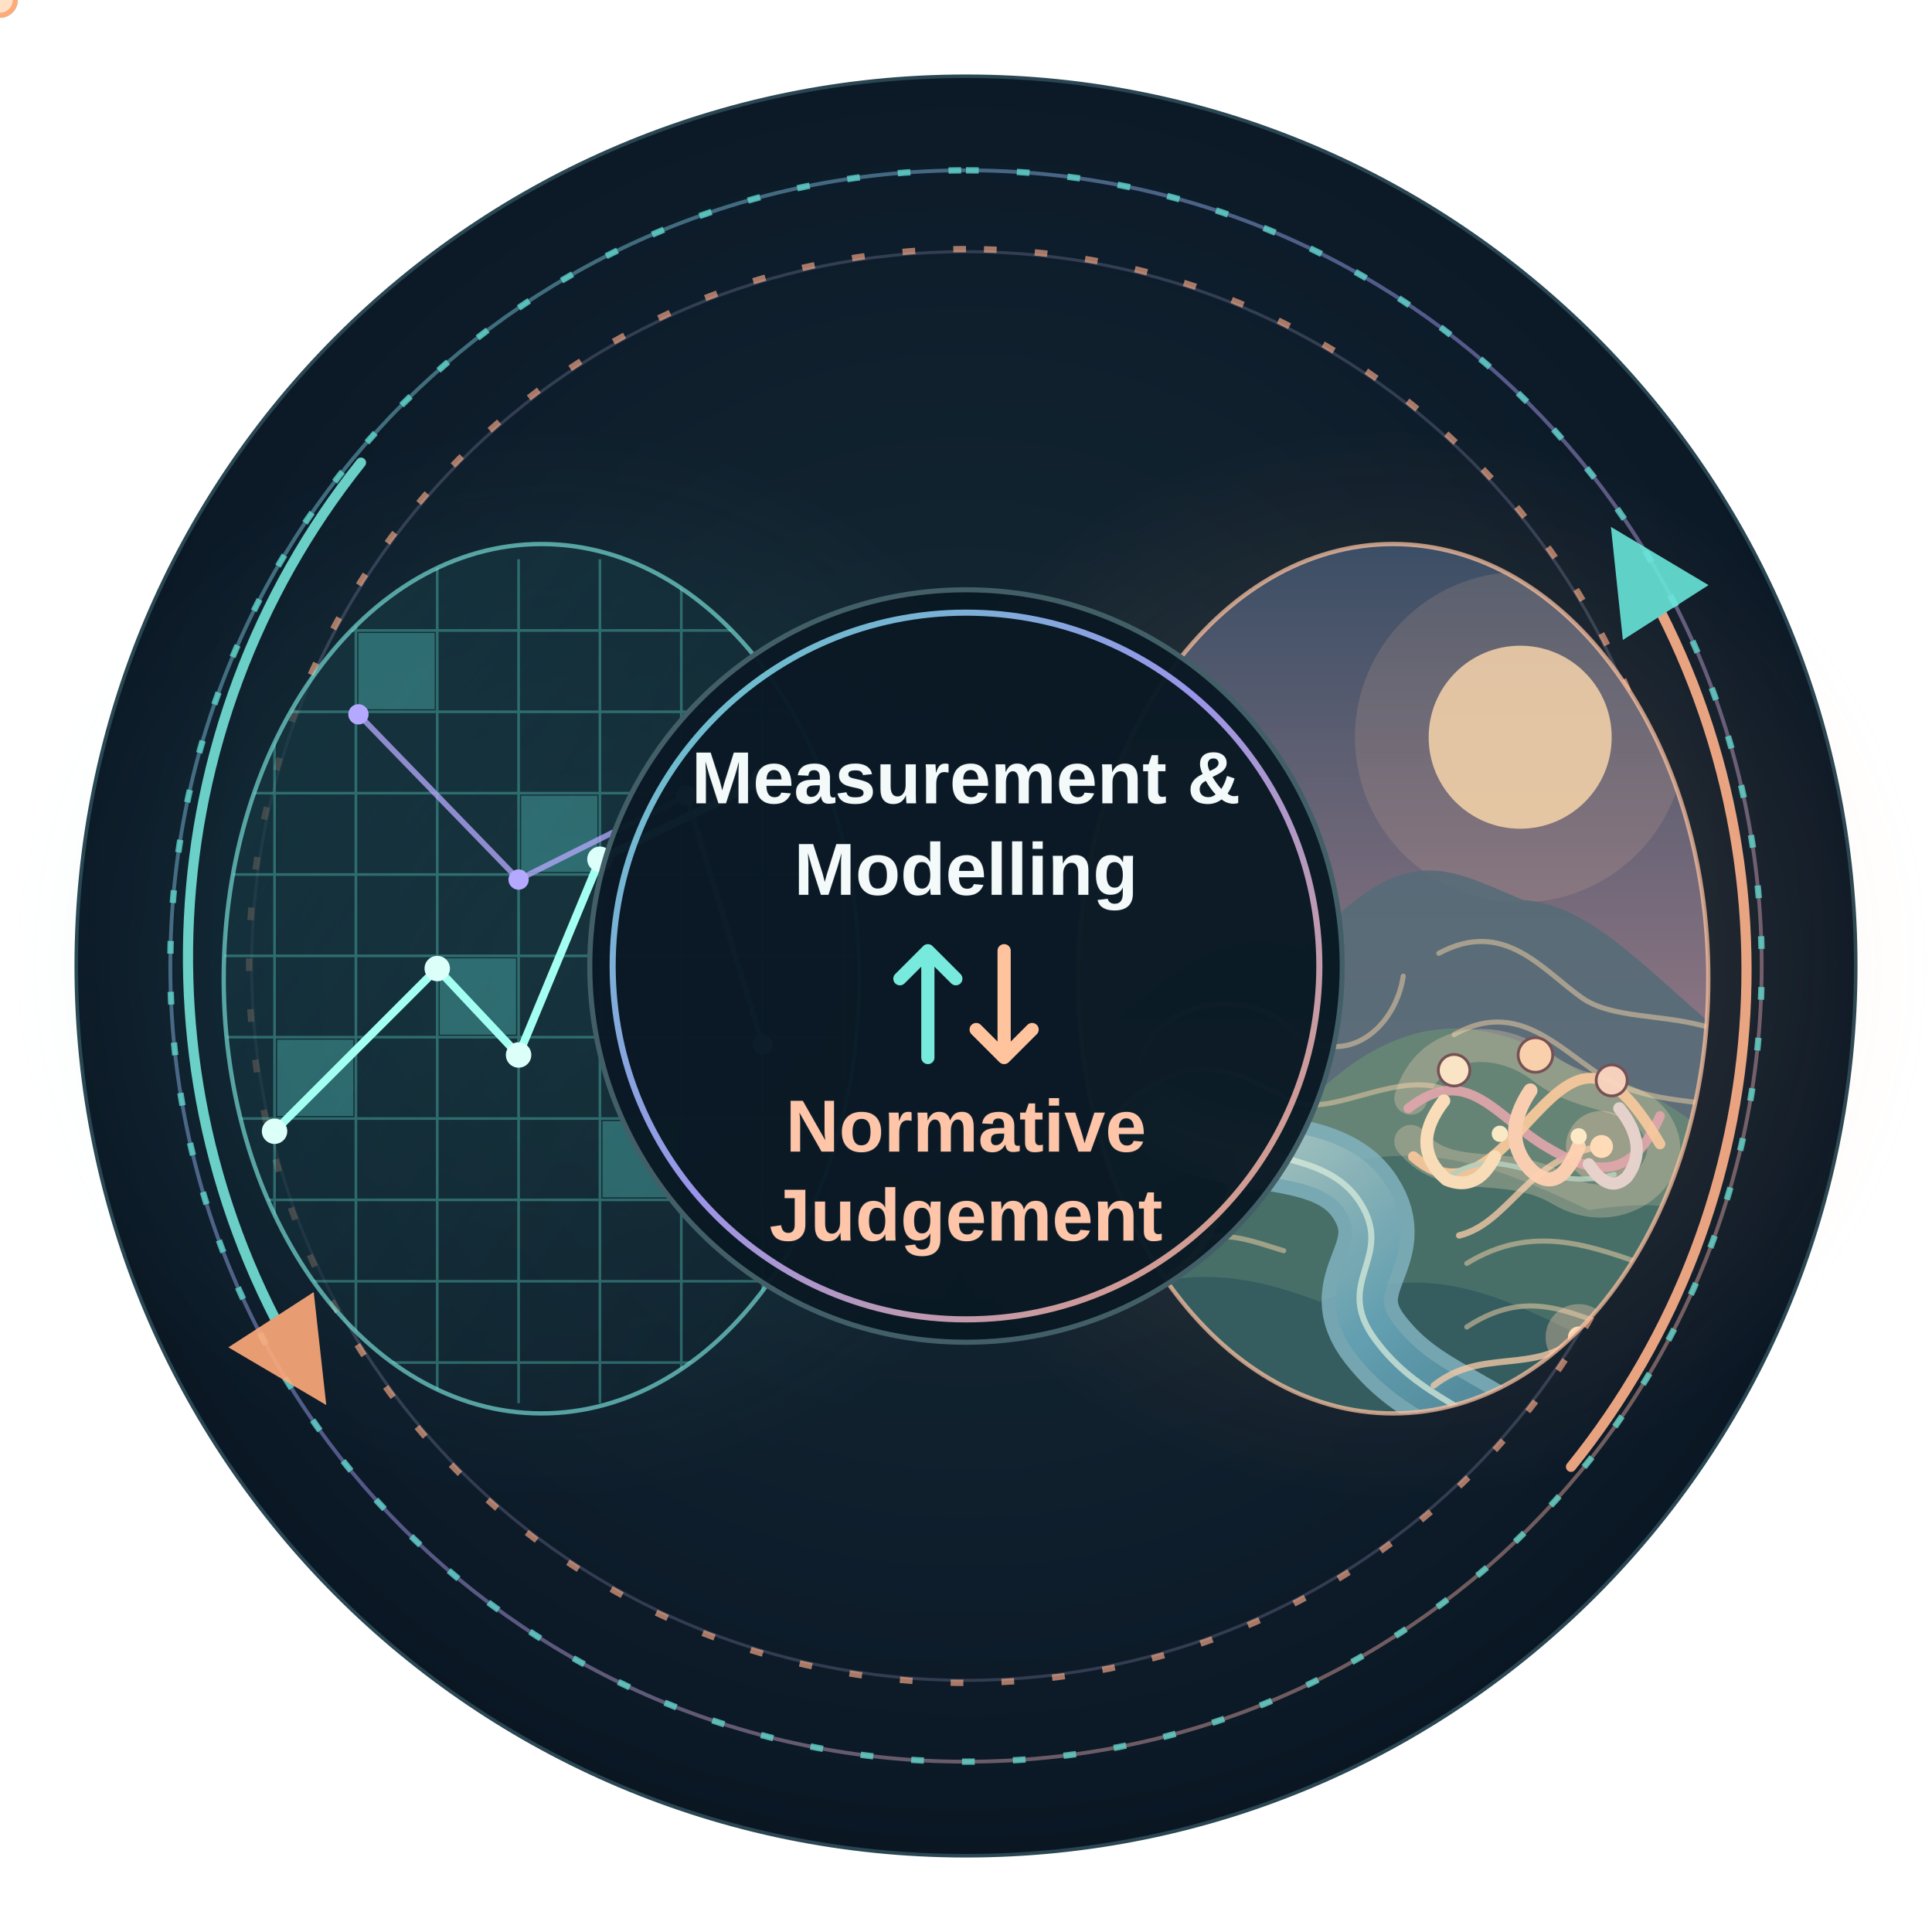
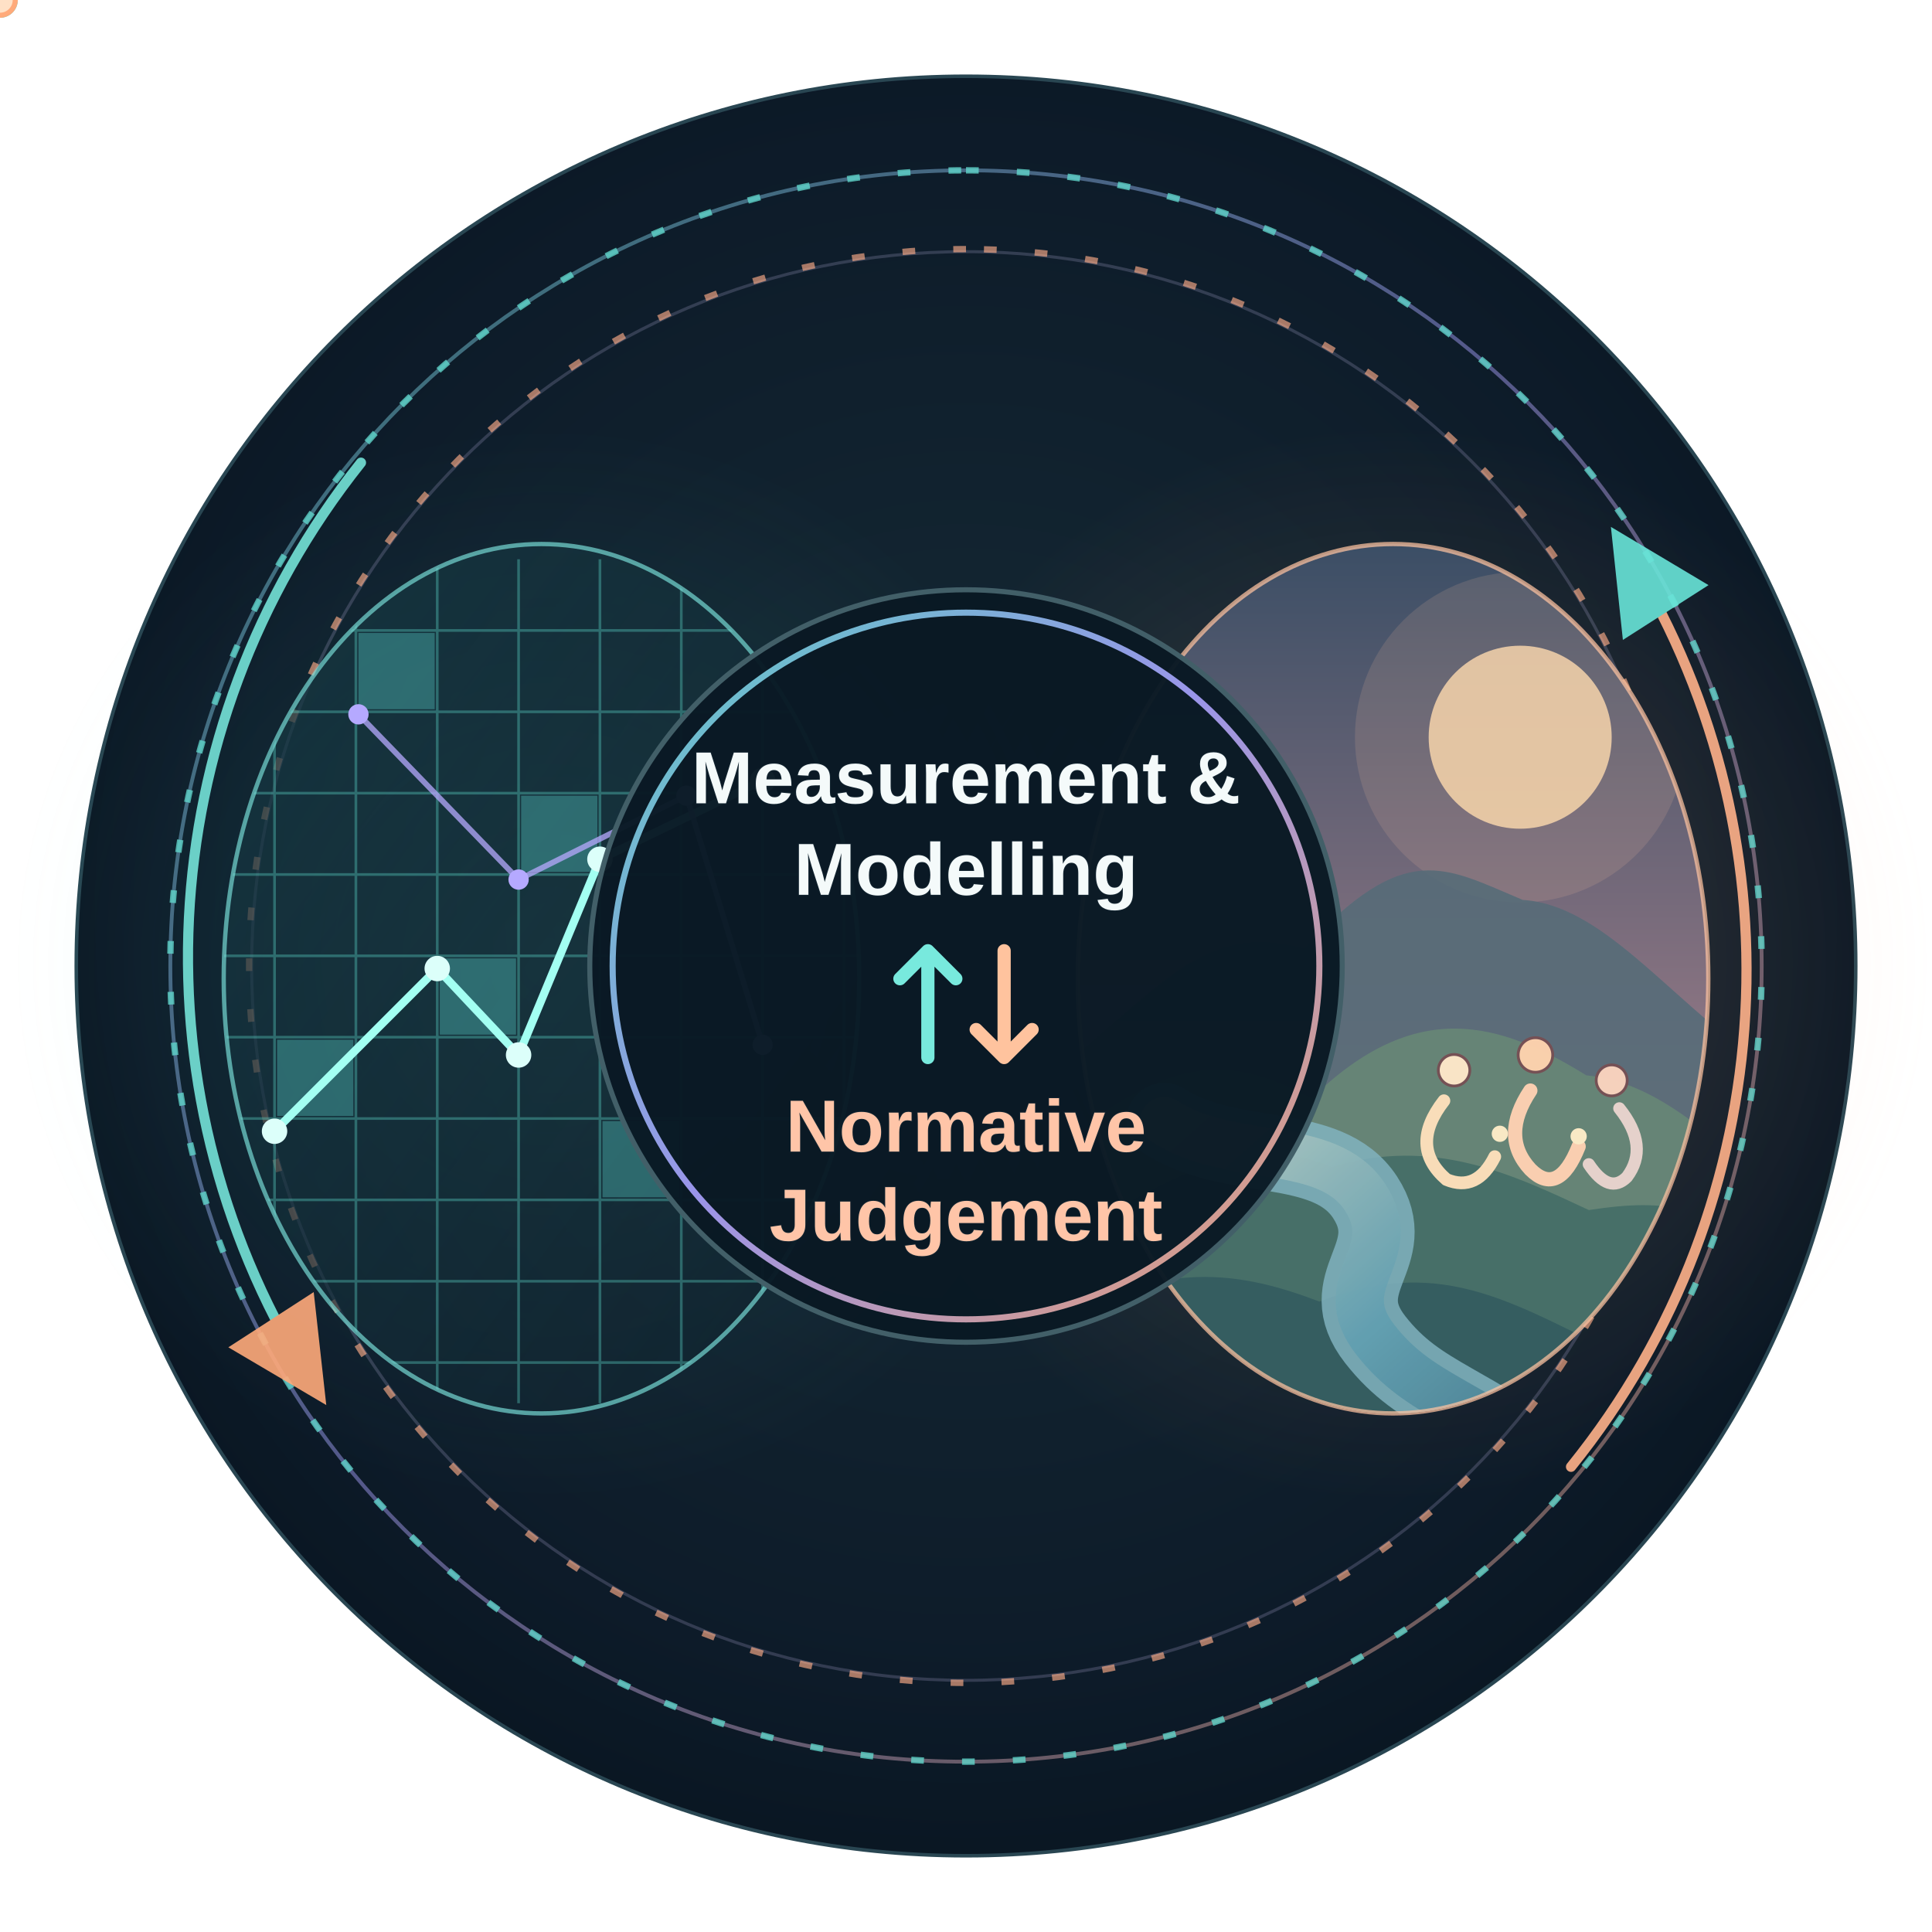
<svg xmlns="http://www.w3.org/2000/svg" viewBox="0 0 760 760" role="img" aria-labelledby="svg-title svg-description">
  <defs>
    <radialGradient id="ground" cx="50%" cy="47%" r="64%">
      <stop stop-color="#162b36" />
      <stop offset=".67" stop-color="#0d1b29" />
      <stop offset="1" stop-color="#06111b" />
    </radialGradient>
    <radialGradient id="teal-glow">
      <stop stop-color="#52ddcc" stop-opacity=".14" />
      <stop offset="1" stop-color="#52ddcc" stop-opacity="0" />
    </radialGradient>
    <radialGradient id="warm-glow">
      <stop stop-color="#ffad79" stop-opacity=".19" />
      <stop offset="1" stop-color="#ffad79" stop-opacity="0" />
    </radialGradient>
    <linearGradient id="ring-colors" x1="0" x2="1" y1="0" y2="1">
      <stop stop-color="#64e1d3" />
      <stop offset=".47" stop-color="#aaa2ff" />
      <stop offset="1" stop-color="#ffad79" />
    </linearGradient>
    <linearGradient id="sky" x1="0" y1="0" x2="0" y2="1">
      <stop stop-color="#354b63" />
      <stop offset=".65" stop-color="#9b7c88" />
      <stop offset="1" stop-color="#efad79" />
    </linearGradient>
    <linearGradient id="river" x1="0" y1="0" x2="1" y2="1">
      <stop stop-color="#c0d0c3" />
      <stop offset=".55" stop-color="#609eb0" />
      <stop offset="1" stop-color="#3f7183" />
    </linearGradient>
    <linearGradient id="grid-fill" x1="0" y1="0" x2="1" y2="1">
      <stop stop-color="#173b45" stop-opacity=".75" />
      <stop offset="1" stop-color="#10202c" stop-opacity=".55" />
    </linearGradient>
    <clipPath id="land-window">
      <ellipse cx="548" cy="385" rx="124" ry="171" />
    </clipPath>
    <clipPath id="grid-window">
      <ellipse cx="213" cy="385" rx="125" ry="171" />
    </clipPath>
    <marker id="arrow-to-world" markerWidth="10" markerHeight="10" refX="8" refY="5" orient="auto">
      <path d="M0 0L10 5L0 10Z" fill="#ffaa7a" />
    </marker>
    <marker id="arrow-to-data" markerWidth="10" markerHeight="10" refX="8" refY="5" orient="auto">
      <path d="M0 0L10 5L0 10Z" fill="#68e4d8" />
    </marker>
    <path id="cw-path" d="M380 67 A313 313 0 1 1 380 693 A313 313 0 1 1 380 67" />
    <path id="ccw-path" d="M380 98 A282 282 0 1 0 380 662 A282 282 0 1 0 380 98" />
  </defs>
  <style>
  .diagram-font {font-family:"Nunito Sans","Trebuchet MS",Arial,sans-serif}
  .label {font-family:"Nunito Sans","Trebuchet MS",Arial,sans-serif;fill:#eff8f8;font-weight:750;font-size:18px;letter-spacing:.2px}
  .mini {font-family:"Nunito Sans","Trebuchet MS",Arial,sans-serif;fill:#cadce0;font-weight:700;font-size:17px;letter-spacing:.1px}
  .orbit-cw {fill:none;stroke:#62dace;stroke-width:2.5;stroke-dasharray:5 15;stroke-opacity:.76;animation:move-cw 11s linear infinite}
  .orbit-ccw {fill:none;stroke:#ffae88;stroke-width:2.5;stroke-dasharray:5 15;stroke-opacity:.64;animation:move-ccw 11s linear infinite}
  .center-label {font-family:"Nunito Sans","Trebuchet MS",Arial,sans-serif;fill:#f4fafa;font-weight:750;font-size:29px;text-anchor:middle;paint-order:stroke;stroke:#122430;stroke-width:.6px}
  .center-norm {fill:#ffc5a8}
  .center-arrow {font-family:"Trebuchet MS",Arial,sans-serif;fill:#b7eee7;font-weight:700;font-size:36px;text-anchor:middle}
  @keyframes move-cw {to {stroke-dashoffset:-240}}
  @keyframes move-ccw {to {stroke-dashoffset:240}}
  @keyframes brighten {0%,100%{opacity:.8}50%{opacity:1}}
  .glow-cycle {animation:brighten 6s ease-in-out infinite}
  @media (prefers-reduced-motion:reduce){.orbit-cw,.orbit-ccw,.glow-cycle{animation:none}animateMotion{display:none}}
</style>
  <circle cx="380" cy="380" r="350" fill="url(#ground)" stroke="#294652" stroke-width="1.4" />
  <circle cx="216" cy="379" r="213" fill="url(#teal-glow)" />
  <circle cx="548" cy="379" r="213" fill="url(#warm-glow)" />
  <circle cx="380" cy="380" r="313" fill="none" stroke="url(#ring-colors)" stroke-width="1.5" opacity=".46" />
  <circle cx="380" cy="380" r="281" fill="none" stroke="#a39ec8" stroke-width="1.2" opacity=".25" />
  <use href="#cw-path" class="orbit-cw" />
  <use href="#ccw-path" class="orbit-ccw" />
  <path d="M142 182 A312 312 0 0 0 124 546" fill="none" stroke="#74e2d7" stroke-width="4" opacity=".9" marker-end="url(#arrow-to-world)" stroke-linecap="round" />
  <path d="M618 577 A311 311 0 0 0 638 214" fill="none" stroke="#ffb18a" stroke-width="4" opacity=".9" marker-end="url(#arrow-to-data)" stroke-linecap="round" />
  <circle r="6" fill="#c8fff5" stroke="#50d9cf" stroke-width="2">
    <animateMotion dur="16s" repeatCount="indefinite">
      <mpath href="#cw-path" />
    </animateMotion>
  </circle>
  <circle r="6" fill="#ffe1c6" stroke="#ffaa7a" stroke-width="2">
    <animateMotion dur="17s" repeatCount="indefinite">
      <mpath href="#ccw-path" />
    </animateMotion>
  </circle>
  <g clip-path="url(#grid-window)">
    <rect x="78" y="205" width="269" height="355" fill="url(#grid-fill)" />
    <path d="M108 220V552 M140 220V552 M172 220V552 M204 220V552 M236 220V552 M268 220V552 M300 220V552 M332 220V552 M81 248H347 M81 280H347 M81 312H347 M81 344H347 M81 376H347 M81 408H347 M81 440H347 M81 472H347 M81 504H347 M81 536H347" stroke="#5edacb" stroke-width="1.05" stroke-opacity=".36" />
    <g fill="#5fe0d6" opacity=".34">
      <rect x="141" y="249" width="30" height="30" />
      <rect x="205" y="313" width="30" height="30" />
      <rect x="173" y="377" width="30" height="30" />
      <rect x="237" y="441" width="30" height="30" />
      <rect x="109" y="409" width="30" height="30" />
    </g>
    <path d="M108 445L172 381L204 415L236 338L300 307" stroke="#a3fff2" stroke-width="3.2" stroke-linejoin="round" fill="none" />
    <path d="M141 281L204 346L270 313L300 411" stroke="#b6a9ff" stroke-opacity=".75" stroke-width="2.2" fill="none" />
    <g fill="#dcfffa">
      <circle cx="108" cy="445" r="5" />
      <circle cx="172" cy="381" r="5" />
      <circle cx="204" cy="415" r="5" />
      <circle cx="236" cy="338" r="5" />
      <circle cx="300" cy="307" r="5" />
    </g>
    <g fill="#b5a9ff">
      <circle cx="141" cy="281" r="4" />
      <circle cx="204" cy="346" r="4" />
      <circle cx="270" cy="313" r="4" />
      <circle cx="300" cy="411" r="4" />
    </g>
  </g>
  <ellipse cx="213" cy="385" rx="125" ry="171" fill="none" stroke="#78ded7" stroke-width="1.7" opacity=".68" />
  <g clip-path="url(#land-window)">
    <rect x="420" y="199" width="260" height="376" fill="url(#sky)" />
    <circle cx="598" cy="290" r="36" fill="#ffdeb0" opacity=".80" />
    <circle cx="598" cy="290" r="65" fill="#ffc5a2" opacity=".14" />
    <path d="M410 426 C458 388 473 362 513 373 C553 330 568 341 599 354 C630 356 655 391 690 416 L690 572 L410 572Z" fill="#566b78" opacity=".9" />
    <path d="M406 459 C456 417 479 412 516 432 C557 392 590 402 624 423 C654 426 673 449 699 466 L699 573 L406 573Z" fill="#668476" />
    <path d="M403 496 C455 468 485 443 524 459 C564 447 595 462 625 476 C658 471 671 475 700 497 L700 579 L403 579Z" fill="#476f68" />
    <path d="M408 525 C456 493 490 501 519 512 C561 496 587 508 623 526 C653 516 678 533 692 539 L692 576 L408 576Z" fill="#355d60" />
    <path d="M458 441 C484 458 522 448 537 471 S523 504 541 527 S578 550 618 582" stroke="#82b4c2" stroke-width="30" fill="none" stroke-linecap="round" opacity=".82" />
    <path d="M458 441 C484 458 522 448 537 471 S523 504 541 527 S578 550 618 582" stroke="url(#river)" stroke-width="19" fill="none" stroke-linecap="round" opacity=".9" />
-     <path d="M461 443 C487 457 521 451 535 473 S524 504 541 527 S579 553 613 580" stroke="#d9ecdc" stroke-width="2.4" fill="none" stroke-linecap="round" opacity=".73" />
-     <g fill="none" stroke-linecap="round" stroke="#dfc49f" stroke-width="2" opacity=".58">
-       <path d="M448 417 C460 388 496 391 509 406 C530 421 549 404 552 384" />
-       <path d="M439 438 C468 410 485 421 508 433 C523 440 547 422 567 428" />
-       <path d="M566 375 C592 361 607 382 623 393 C637 402 660 398 680 407" />
-       <path d="M572 407 C600 391 617 418 637 427 C659 436 678 431 694 442" />
-       <path d="M448 501 C473 479 488 487 505 492" />
-       <path d="M577 497 C603 481 626 490 651 499 C672 502 687 500 702 496" />
-       <path d="M577 522 C606 503 624 522 651 527 C669 532 683 527 697 523" />
-     </g>
-     <g fill="none" stroke="#f5cba7" stroke-width="2.5" stroke-linecap="round" opacity=".78">
-       <path d="M458 503 C474 496 483 471 490 455" />
-       <path d="M574 486 C594 481 601 455 630 451" />
-       <path d="M564 545 C583 530 603 541 621 526" />
-     </g>
-     <g fill="#ffe4bd">
-       <circle cx="490" cy="455" r="4.8" />
-       <circle cx="630" cy="451" r="4.5" />
-       <circle cx="621" cy="526" r="4.2" />
-     </g>
-     <g fill="#ffcfac" opacity=".35">
-       <circle cx="490" cy="455" r="14" />
-       <circle cx="630" cy="451" r="14" />
-       <circle cx="621" cy="526" r="13" />
-     </g>
    <g opacity=".96" stroke-linecap="round" stroke-linejoin="round">
-       <path d="M555 432 C562 408 589 406 607 420 S648 428 654 448              C658 463 636 481 614 468 S570 467 555 449" stroke="#ffe2bc" stroke-opacity=".29" stroke-width="13" fill="none" />
-       <path d="M554 436 C577 418 588 439 608 451 S642 464 653 439" stroke="#e4a7ac" stroke-width="3.8" fill="none" opacity=".92" />
-       <path d="M556 455 C577 473 591 451 607 435 S634 418 653 450" stroke="#ffcc9e" stroke-width="4.2" fill="none" opacity=".92" />
-       <path d="M570 463 C591 448 607 470 635 462" stroke="#b8d2bf" stroke-width="2" fill="none" opacity=".88" />
      <circle cx="572" cy="421" r="6.2" fill="#ffe8c9" stroke="#764f53" stroke-width="1.1" />
      <circle cx="604" cy="415" r="6.8" fill="#ffd3ae" stroke="#764f53" stroke-width="1.1" />
      <circle cx="634" cy="425" r="6.1" fill="#fbd4be" stroke="#764f53" stroke-width="1.1" />
      <path d="M568 433 Q554 451 569 464 Q581 469 588 455" fill="none" stroke="#ffe1bb" stroke-width="5" />
      <path d="M602 429 Q590 447 602 460 Q613 471 621 451" fill="none" stroke="#ffd1b2" stroke-width="5.6" />
      <path d="M637 436 Q649 451 640 463 Q633 470 625 458" fill="none" stroke="#ead4ce" stroke-width="4.8" />
      <circle cx="590" cy="446" r="3.2" fill="#ffedc8" />
      <circle cx="621" cy="447" r="3.2" fill="#ffedc8" />
    </g>
  </g>
  <ellipse cx="548" cy="385" rx="124" ry="171" fill="none" stroke="#ffc3a1" stroke-width="1.7" opacity=".72" />
  <circle cx="380" cy="380" r="148" fill="#0a1924" fill-opacity=".97" stroke="#425f68" stroke-width="2" />
  <circle cx="380" cy="380" r="139" fill="none" stroke="url(#ring-colors)" stroke-width="2.4" opacity=".9" />
  <text class="center-label" x="380" y="316">Measurement &amp;</text>
  <text class="center-label" x="380" y="352">Modelling</text>
  <g fill="none" stroke-width="5.2" stroke-linecap="round" stroke-linejoin="round">
    <path d="M365 416V374 M354 385L365 374L376 385" stroke="#78e9dd" />
    <path d="M395 374V416 M384 405L395 416L406 405" stroke="#ffc39e" />
  </g>
  <text class="center-label center-norm" x="380" y="453">Normative</text>
  <text class="center-label center-norm" x="380" y="488">Judgement</text>
</svg>
